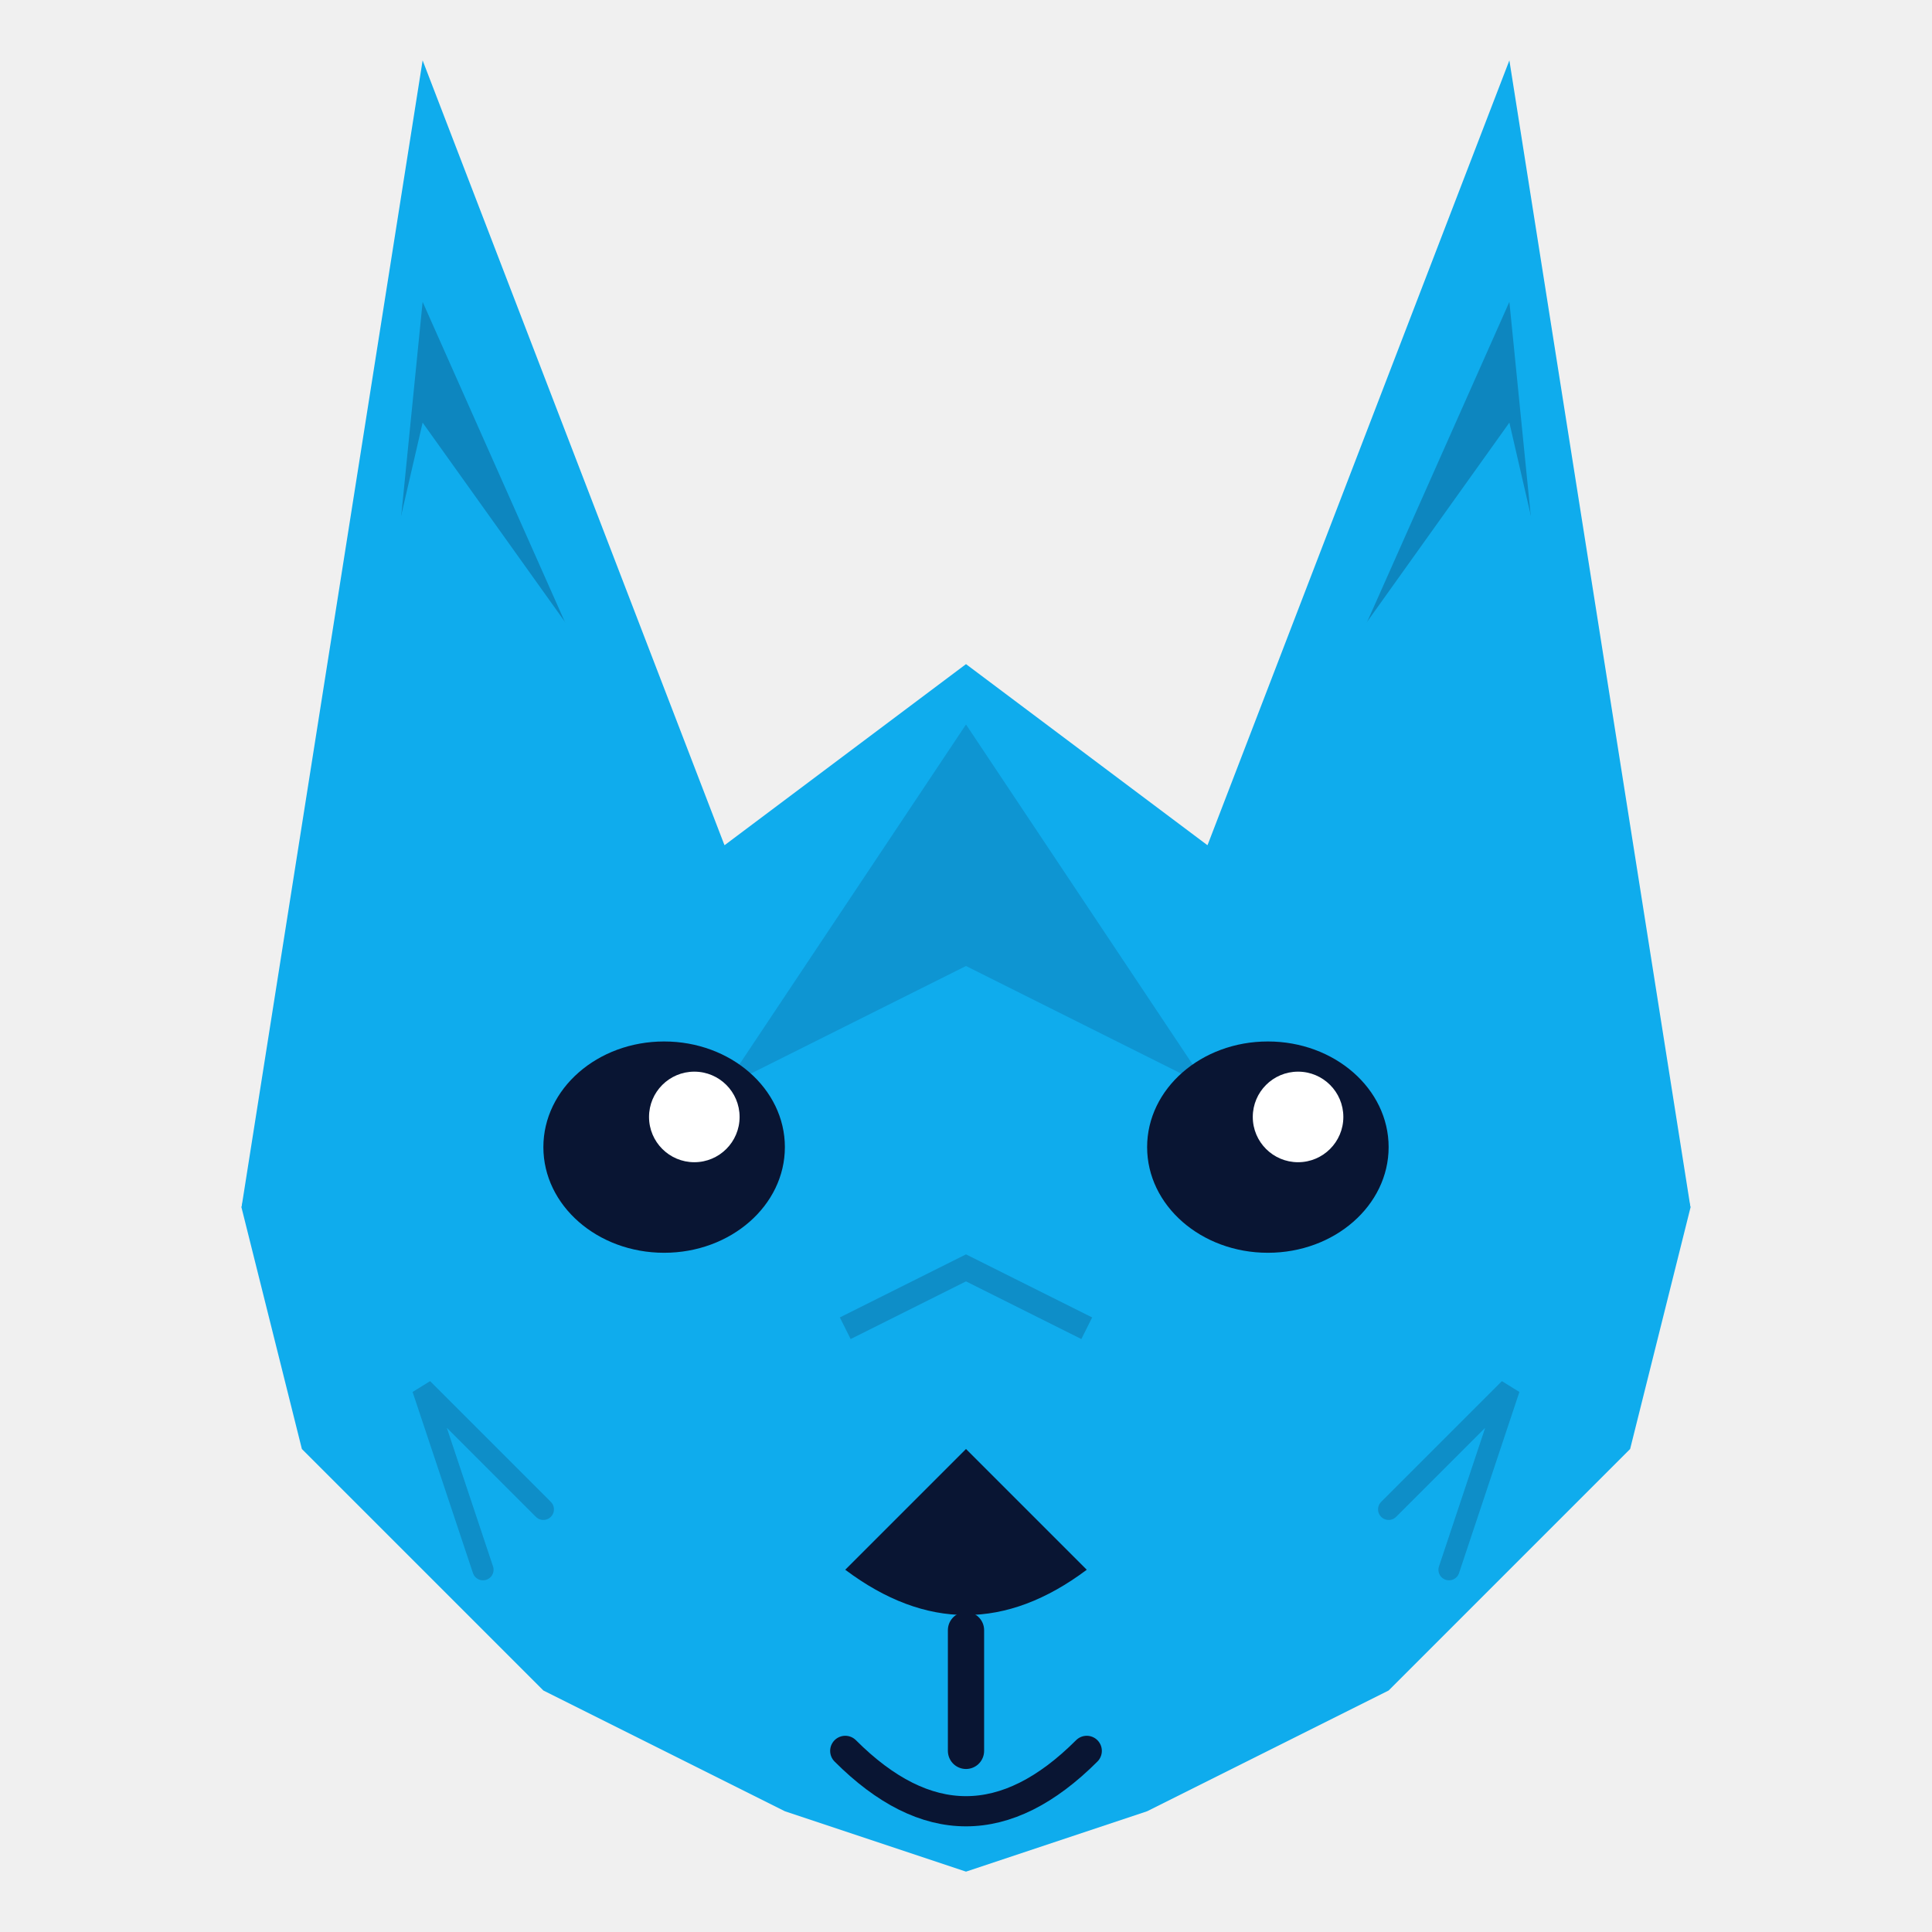
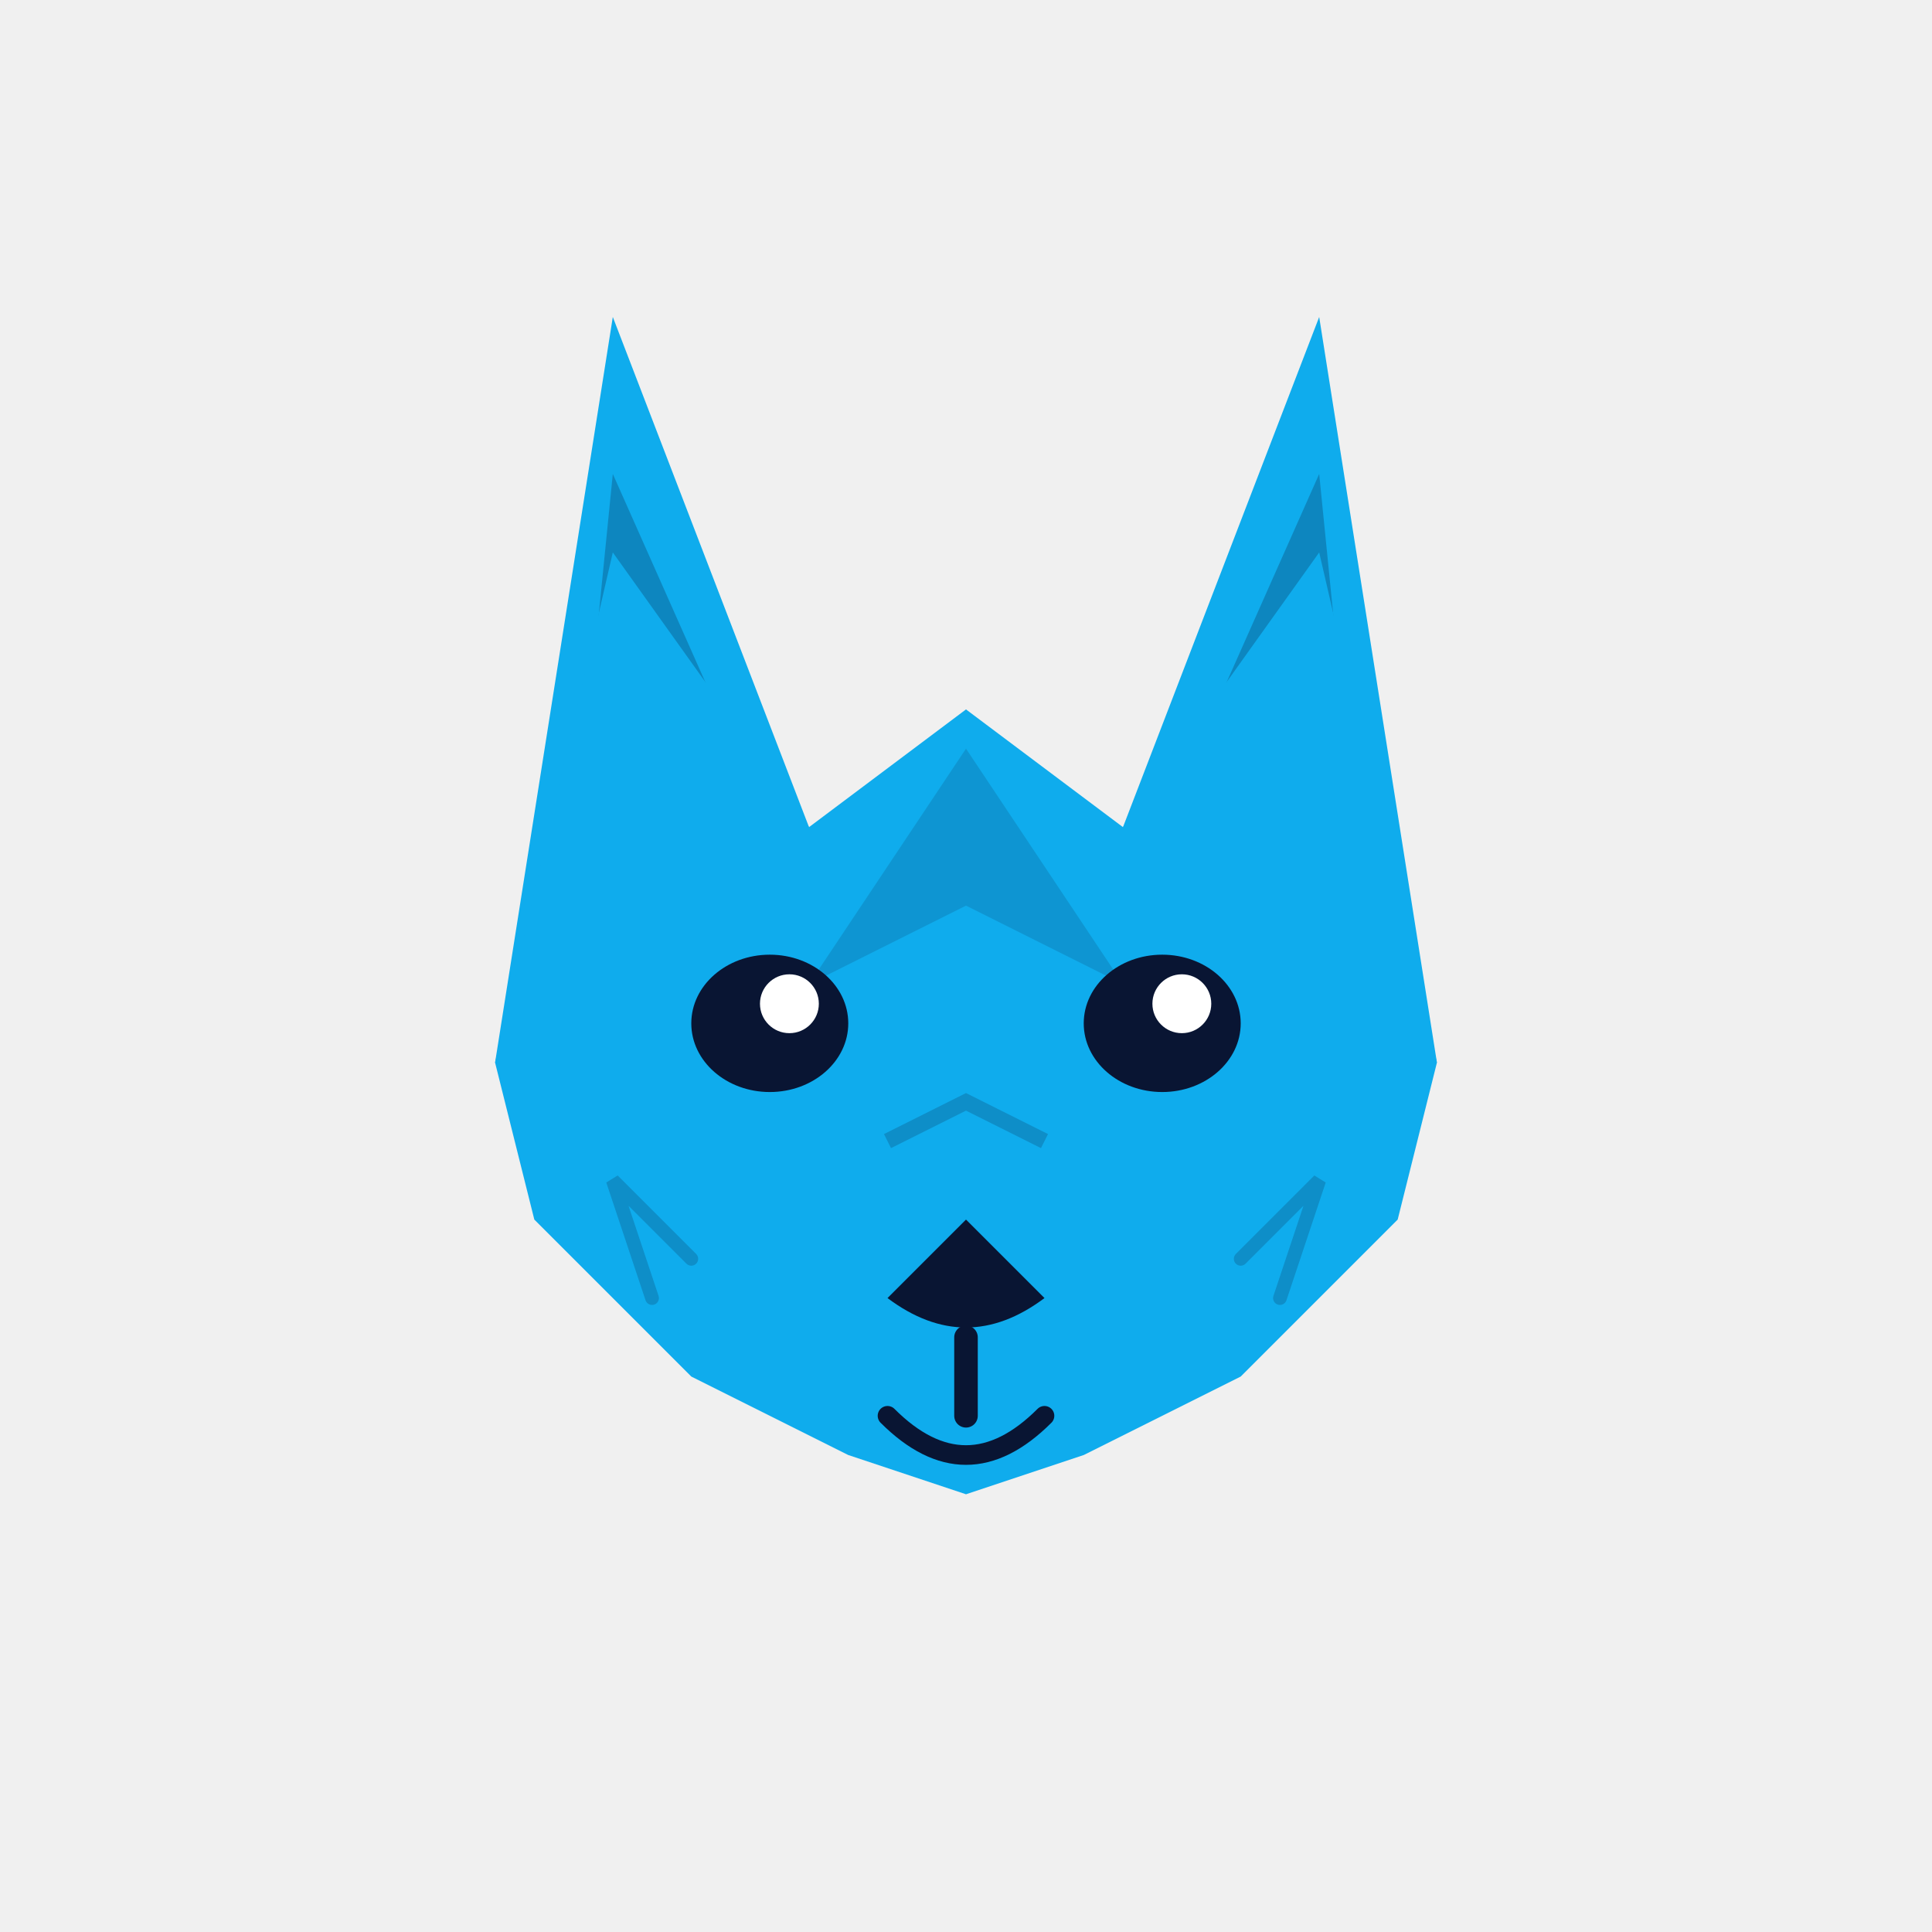
<svg xmlns="http://www.w3.org/2000/svg" viewBox="0 0 512 512" width="512" height="512">
-   <g transform="translate(256, 256) scale(8.0)">
+   <g transform="translate(256, 240) scale(5.2)">
    <path d="M-24 8 L-18 -30 L-8 -4Z" fill="#0FACED" />
    <path d="M-20 -2 L-18 -22 L-10 -4Z" fill="#091533" opacity="0.25" />
    <path d="M24 8 L18 -30 L8 -4Z" fill="#0FACED" />
    <path d="M20 -2 L18 -22 L10 -4Z" fill="#091533" opacity="0.25" />
    <path d="M-18 -18 L-24 8 L-22 16 L-14 24 L-6 28 L0 30 L6 28 L14 24 L22 16 L24 8 L18 -18 L8 -4 L0 -10 L-8 -4Z" fill="#0FACED" />
    <path d="M0 -8 L-8 4 L0 0 L8 4Z" fill="#091533" opacity="0.15" />
    <ellipse cx="-10" cy="6" rx="4" ry="3.5" fill="#091533" />
    <circle cx="-9" cy="5" r="1.5" fill="#fff" />
    <ellipse cx="10" cy="6" rx="4" ry="3.5" fill="#091533" />
    <circle cx="11" cy="5" r="1.5" fill="#fff" />
    <path d="M-4 12 L0 10 L4 12" fill="none" stroke="#091533" stroke-width="0.8" opacity="0.2" />
    <path d="M0 16 L-4 20 Q0 23 4 20Z" fill="#091533" />
    <path d="M0 22 L0 26" stroke="#091533" stroke-width="1.2" stroke-linecap="round" />
    <path d="M-4 26 Q0 30 4 26" fill="none" stroke="#091533" stroke-width="1" stroke-linecap="round" />
    <path d="M-14 18 L-18 14 L-16 20" fill="none" stroke="#091533" stroke-width="0.7" opacity="0.2" stroke-linecap="round" />
    <path d="M14 18 L18 14 L16 20" fill="none" stroke="#091533" stroke-width="0.7" opacity="0.2" stroke-linecap="round" />
  </g>
</svg>
